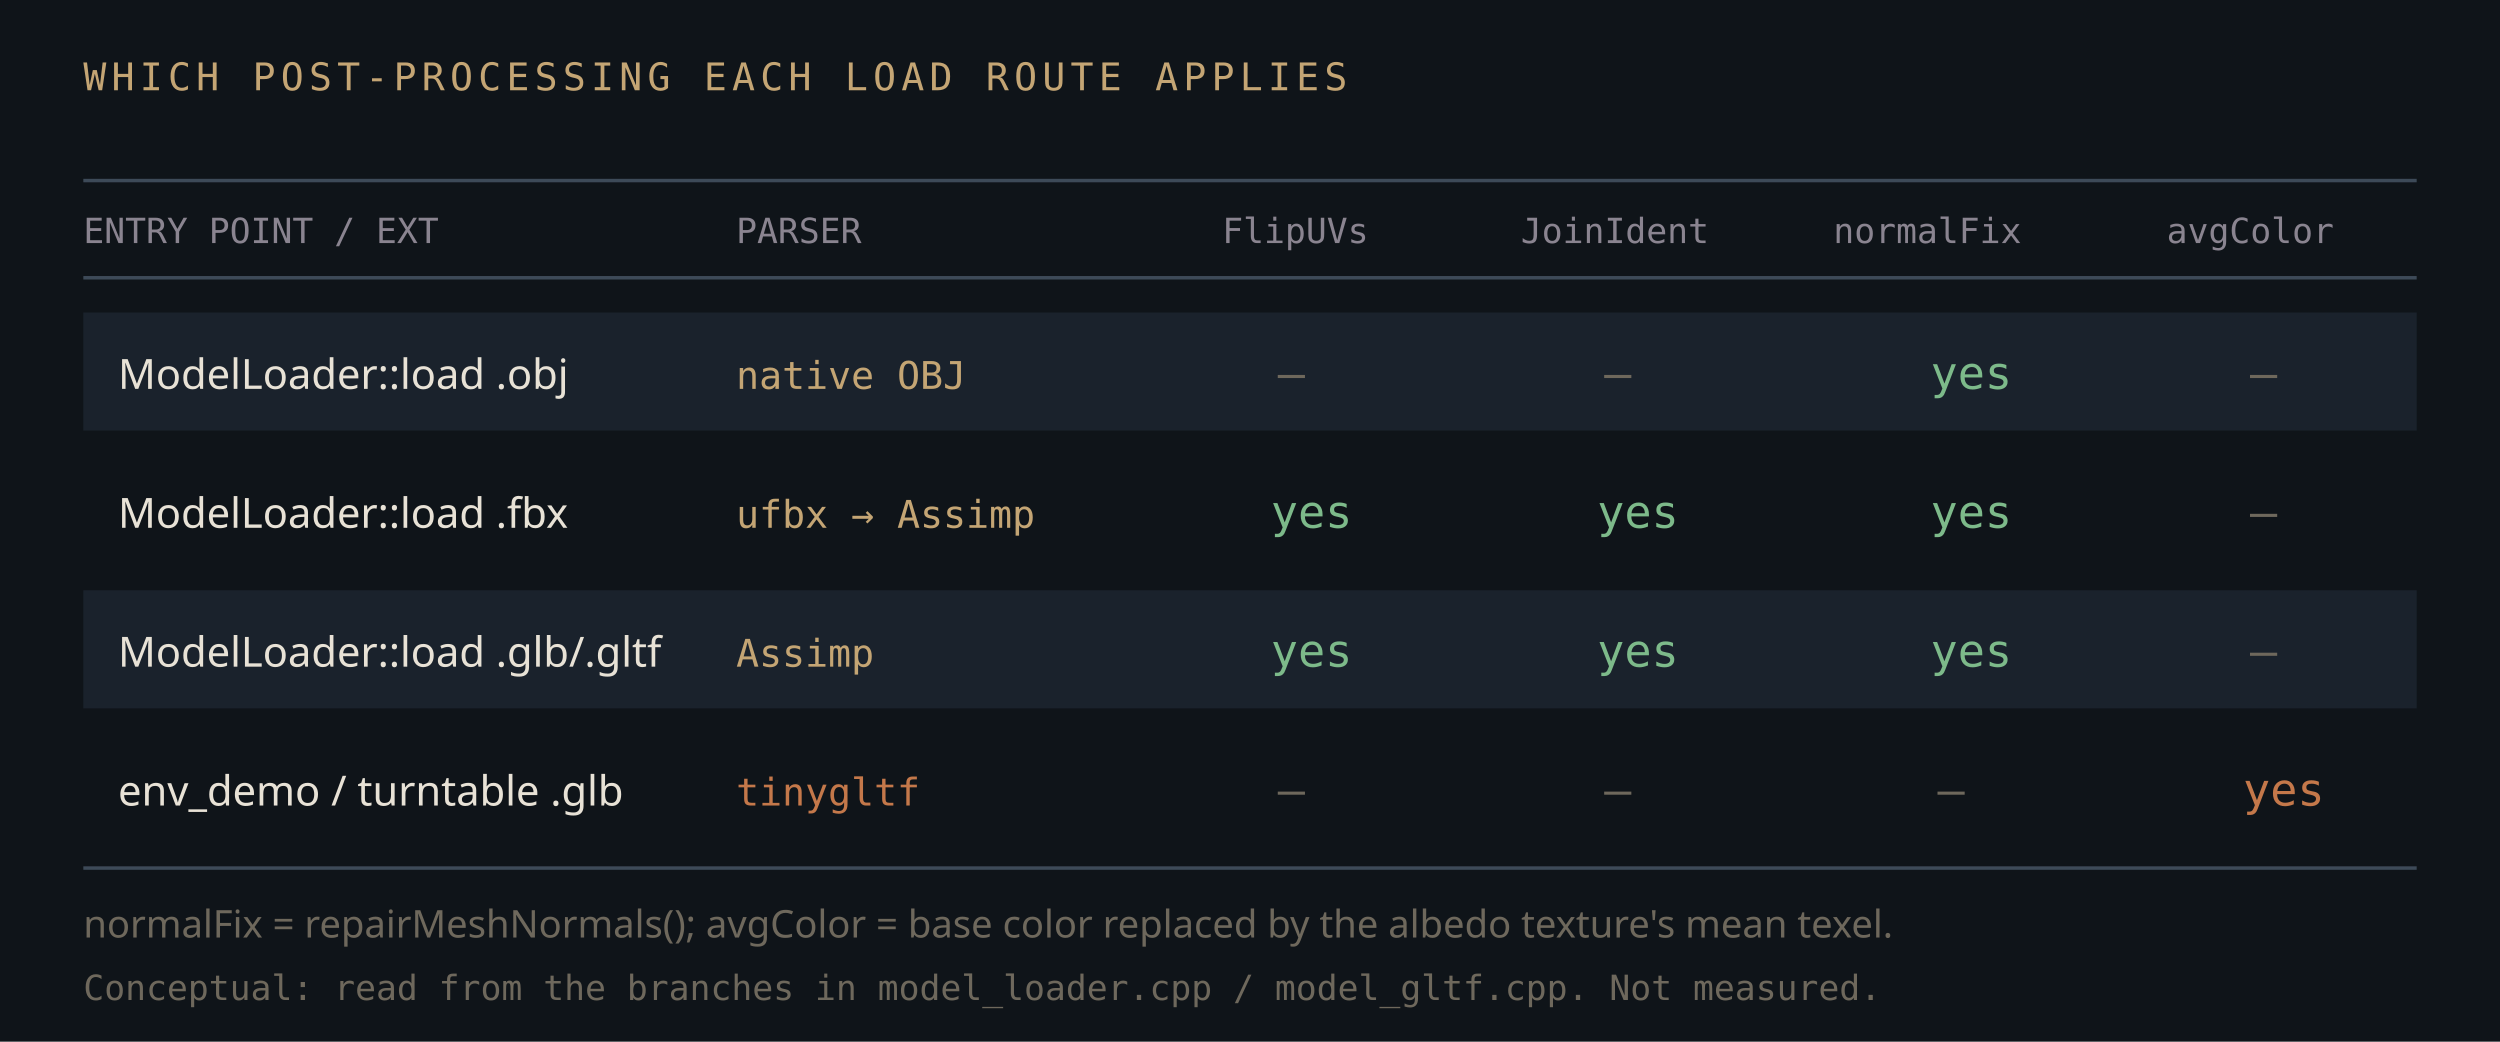
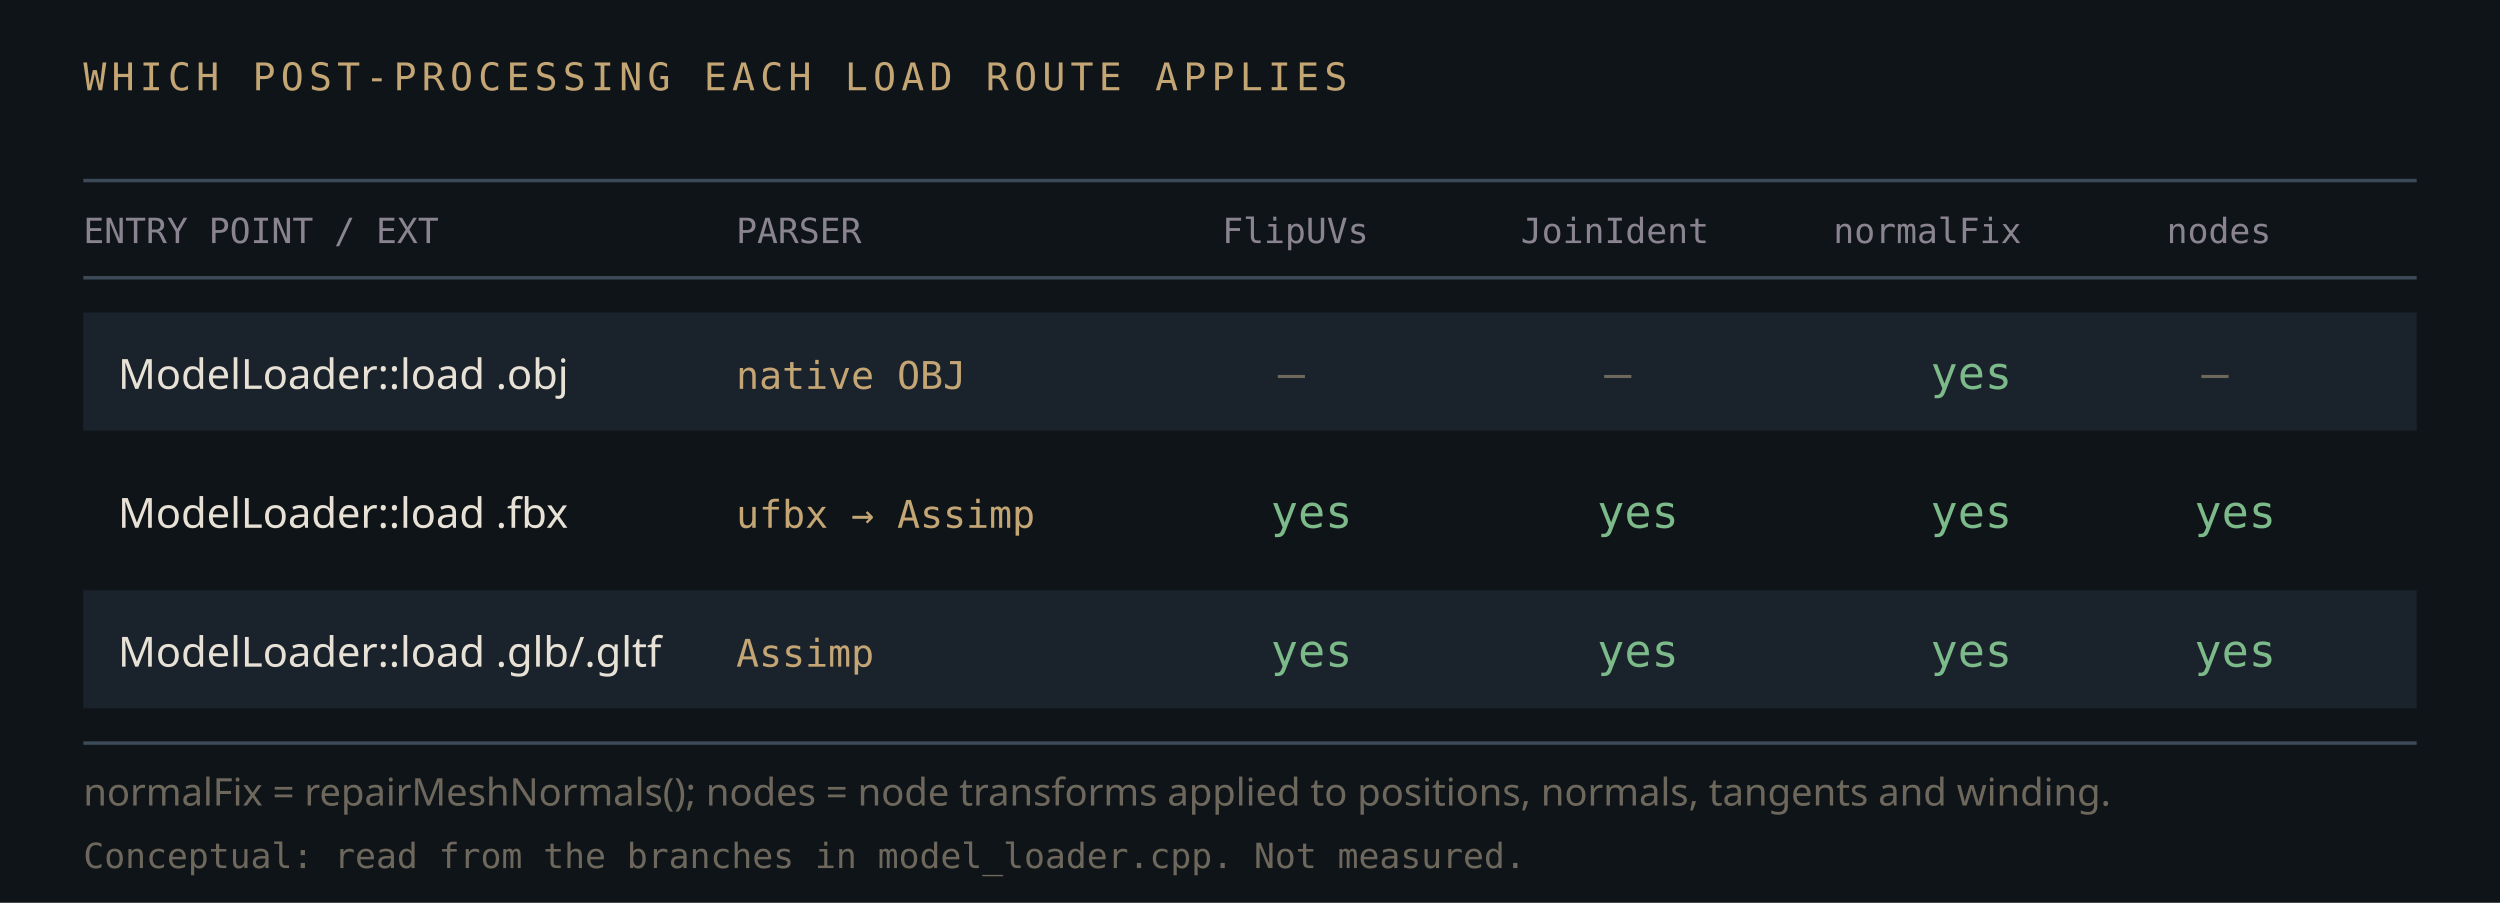
- <svg xmlns="http://www.w3.org/2000/svg" viewBox="0 0 720 300" class="unit-diagram" role="img" aria-label="Matrix of asset-loader entry points, parsers, and which post-processing steps each route applies">
+ <svg xmlns="http://www.w3.org/2000/svg" viewBox="0 0 720 260" class="unit-diagram" role="img" aria-label="Matrix of asset-loader extensions, parsers, and which post-processing steps each route applies">
  <rect width="100%" height="100%" fill="#0f1419" />
  <text x="24" y="26" fill="#c4a574" font-family="IBM Plex Mono,monospace" font-size="11" letter-spacing="1.5">WHICH POST-PROCESSING EACH LOAD ROUTE APPLIES</text>
  <line x1="24" y1="52" x2="696" y2="52" stroke="#3d4a58" stroke-width="1" />
  <text x="24" y="70" fill="#8a8490" font-family="IBM Plex Mono,monospace" font-size="10">ENTRY POINT / EXT</text>
  <text x="212" y="70" fill="#8a8490" font-family="IBM Plex Mono,monospace" font-size="10">PARSER</text>
  <text x="352" y="70" fill="#8a8490" font-family="IBM Plex Mono,monospace" font-size="10">FlipUVs</text>
  <text x="438" y="70" fill="#8a8490" font-family="IBM Plex Mono,monospace" font-size="10">JoinIdent</text>
  <text x="528" y="70" fill="#8a8490" font-family="IBM Plex Mono,monospace" font-size="10">normalFix</text>
-   <text x="624" y="70" fill="#8a8490" font-family="IBM Plex Mono,monospace" font-size="10">avgColor</text>
+   <text x="624" y="70" fill="#8a8490" font-family="IBM Plex Mono,monospace" font-size="10">nodes</text>
  <line x1="24" y1="80" x2="696" y2="80" stroke="#3d4a58" stroke-width="1" />
  <rect x="24" y="90" width="672" height="34" fill="#1a222c" />
  <text x="34" y="112" fill="#e8e2d6" font-family="DM Sans,sans-serif" font-size="12">ModelLoader::load  .obj</text>
  <text x="212" y="112" fill="#c4a574" font-family="IBM Plex Mono,monospace" font-size="11">native OBJ</text>
  <text x="368" y="112" fill="#6e685c" font-family="IBM Plex Mono,monospace" font-size="13">—</text>
  <text x="462" y="112" fill="#6e685c" font-family="IBM Plex Mono,monospace" font-size="13">—</text>
  <text x="556" y="112" fill="#7dba8a" font-family="IBM Plex Mono,monospace" font-size="13">yes</text>
-   <text x="648" y="112" fill="#6e685c" font-family="IBM Plex Mono,monospace" font-size="13">—</text>
+   <text x="634" y="112" fill="#6e685c" font-family="IBM Plex Mono,monospace" font-size="13">—</text>
  <text x="34" y="152" fill="#e8e2d6" font-family="DM Sans,sans-serif" font-size="12">ModelLoader::load  .fbx</text>
  <text x="212" y="152" fill="#c4a574" font-family="IBM Plex Mono,monospace" font-size="11">ufbx → Assimp</text>
  <text x="366" y="152" fill="#7dba8a" font-family="IBM Plex Mono,monospace" font-size="13">yes</text>
  <text x="460" y="152" fill="#7dba8a" font-family="IBM Plex Mono,monospace" font-size="13">yes</text>
  <text x="556" y="152" fill="#7dba8a" font-family="IBM Plex Mono,monospace" font-size="13">yes</text>
-   <text x="648" y="152" fill="#6e685c" font-family="IBM Plex Mono,monospace" font-size="13">—</text>
+   <text x="632" y="152" fill="#7dba8a" font-family="IBM Plex Mono,monospace" font-size="13">yes</text>
  <rect x="24" y="170" width="672" height="34" fill="#1a222c" />
  <text x="34" y="192" fill="#e8e2d6" font-family="DM Sans,sans-serif" font-size="12">ModelLoader::load  .glb/.gltf</text>
  <text x="212" y="192" fill="#c4a574" font-family="IBM Plex Mono,monospace" font-size="11">Assimp</text>
  <text x="366" y="192" fill="#7dba8a" font-family="IBM Plex Mono,monospace" font-size="13">yes</text>
  <text x="460" y="192" fill="#7dba8a" font-family="IBM Plex Mono,monospace" font-size="13">yes</text>
  <text x="556" y="192" fill="#7dba8a" font-family="IBM Plex Mono,monospace" font-size="13">yes</text>
-   <text x="648" y="192" fill="#6e685c" font-family="IBM Plex Mono,monospace" font-size="13">—</text>
-   <text x="34" y="232" fill="#e8e2d6" font-family="DM Sans,sans-serif" font-size="12">env_demo / turntable  .glb</text>
-   <text x="212" y="232" fill="#c4784a" font-family="IBM Plex Mono,monospace" font-size="11">tinygltf</text>
-   <text x="368" y="232" fill="#6e685c" font-family="IBM Plex Mono,monospace" font-size="13">—</text>
-   <text x="462" y="232" fill="#6e685c" font-family="IBM Plex Mono,monospace" font-size="13">—</text>
-   <text x="558" y="232" fill="#6e685c" font-family="IBM Plex Mono,monospace" font-size="13">—</text>
-   <text x="646" y="232" fill="#c4784a" font-family="IBM Plex Mono,monospace" font-size="13">yes</text>
-   <line x1="24" y1="250" x2="696" y2="250" stroke="#3d4a58" stroke-width="1" />
-   <text x="24" y="270" fill="#6e685c" font-family="DM Sans,sans-serif" font-size="11">normalFix = repairMeshNormals(); avgColor = base color replaced by the albedo texture's mean texel.</text>
-   <text x="24" y="288" fill="#6e685c" font-family="IBM Plex Mono,monospace" font-size="10">Conceptual: read from the branches in model_loader.cpp / model_gltf.cpp. Not measured.</text>
+   <text x="632" y="192" fill="#7dba8a" font-family="IBM Plex Mono,monospace" font-size="13">yes</text>
+   <line x1="24" y1="214" x2="696" y2="214" stroke="#3d4a58" stroke-width="1" />
+   <text x="24" y="232" fill="#6e685c" font-family="DM Sans,sans-serif" font-size="11">normalFix = repairMeshNormals(); nodes = node transforms applied to positions, normals, tangents and winding.</text>
+   <text x="24" y="250" fill="#6e685c" font-family="IBM Plex Mono,monospace" font-size="10">Conceptual: read from the branches in model_loader.cpp. Not measured.</text>
</svg>
